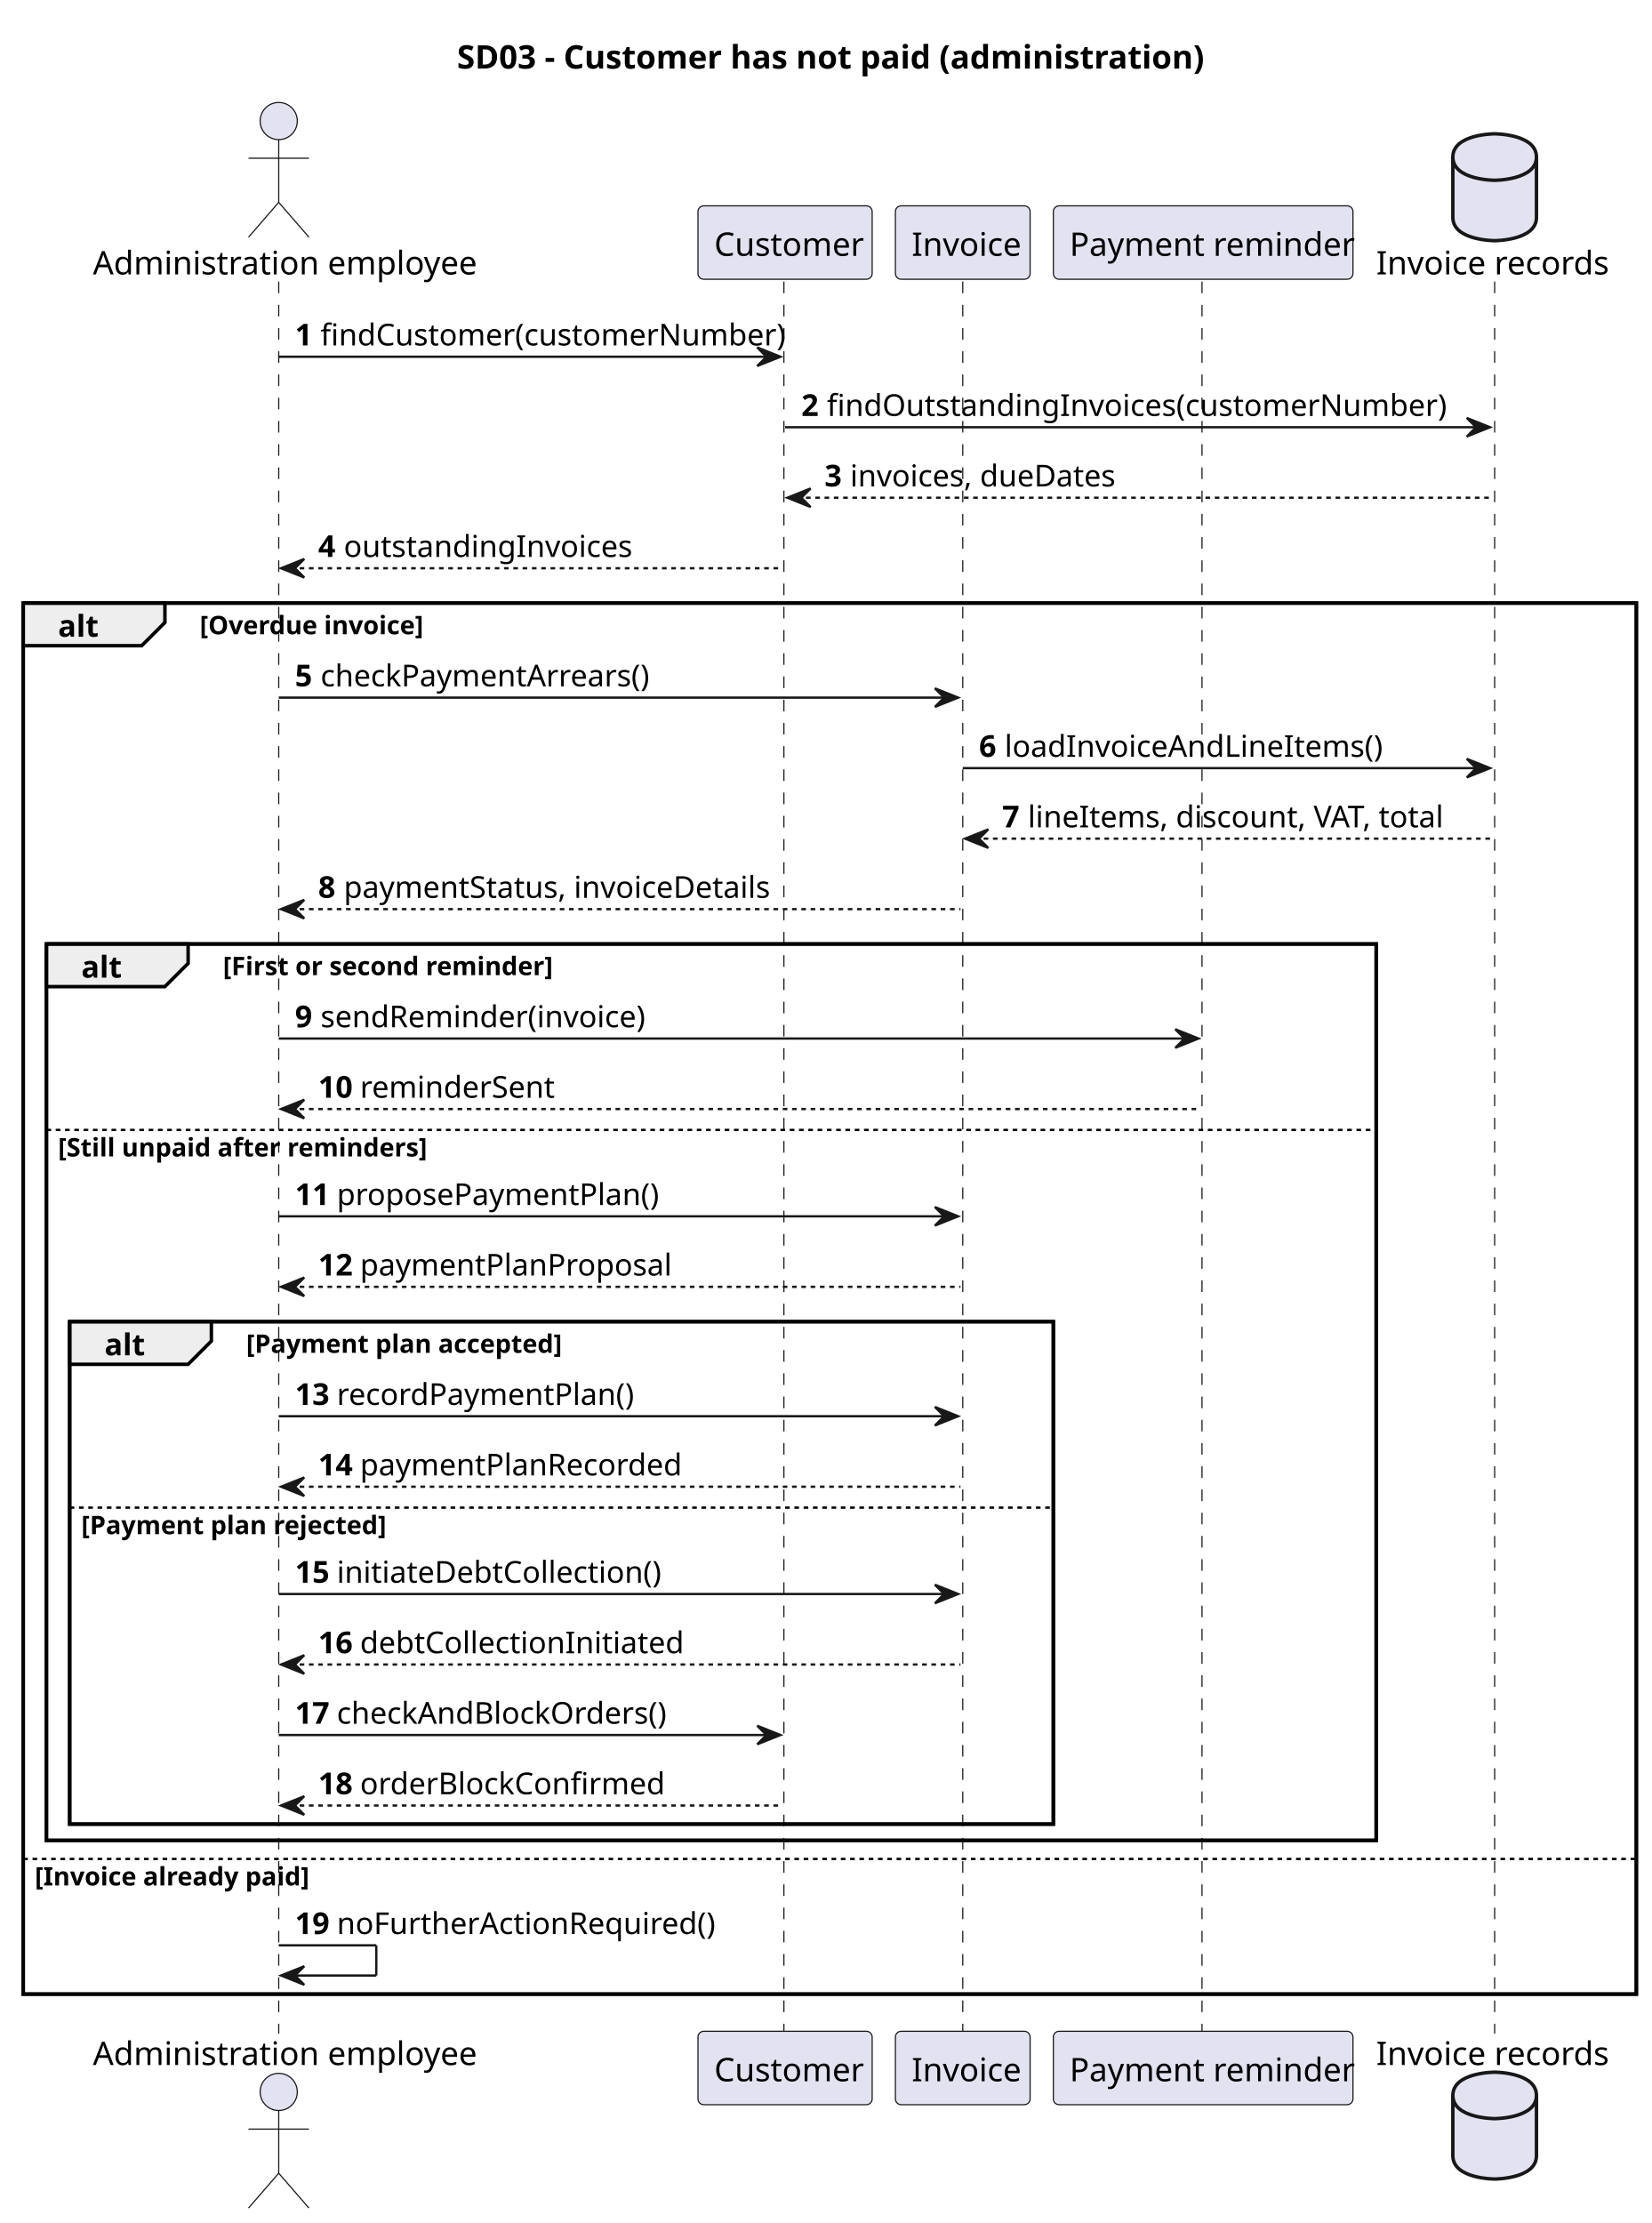
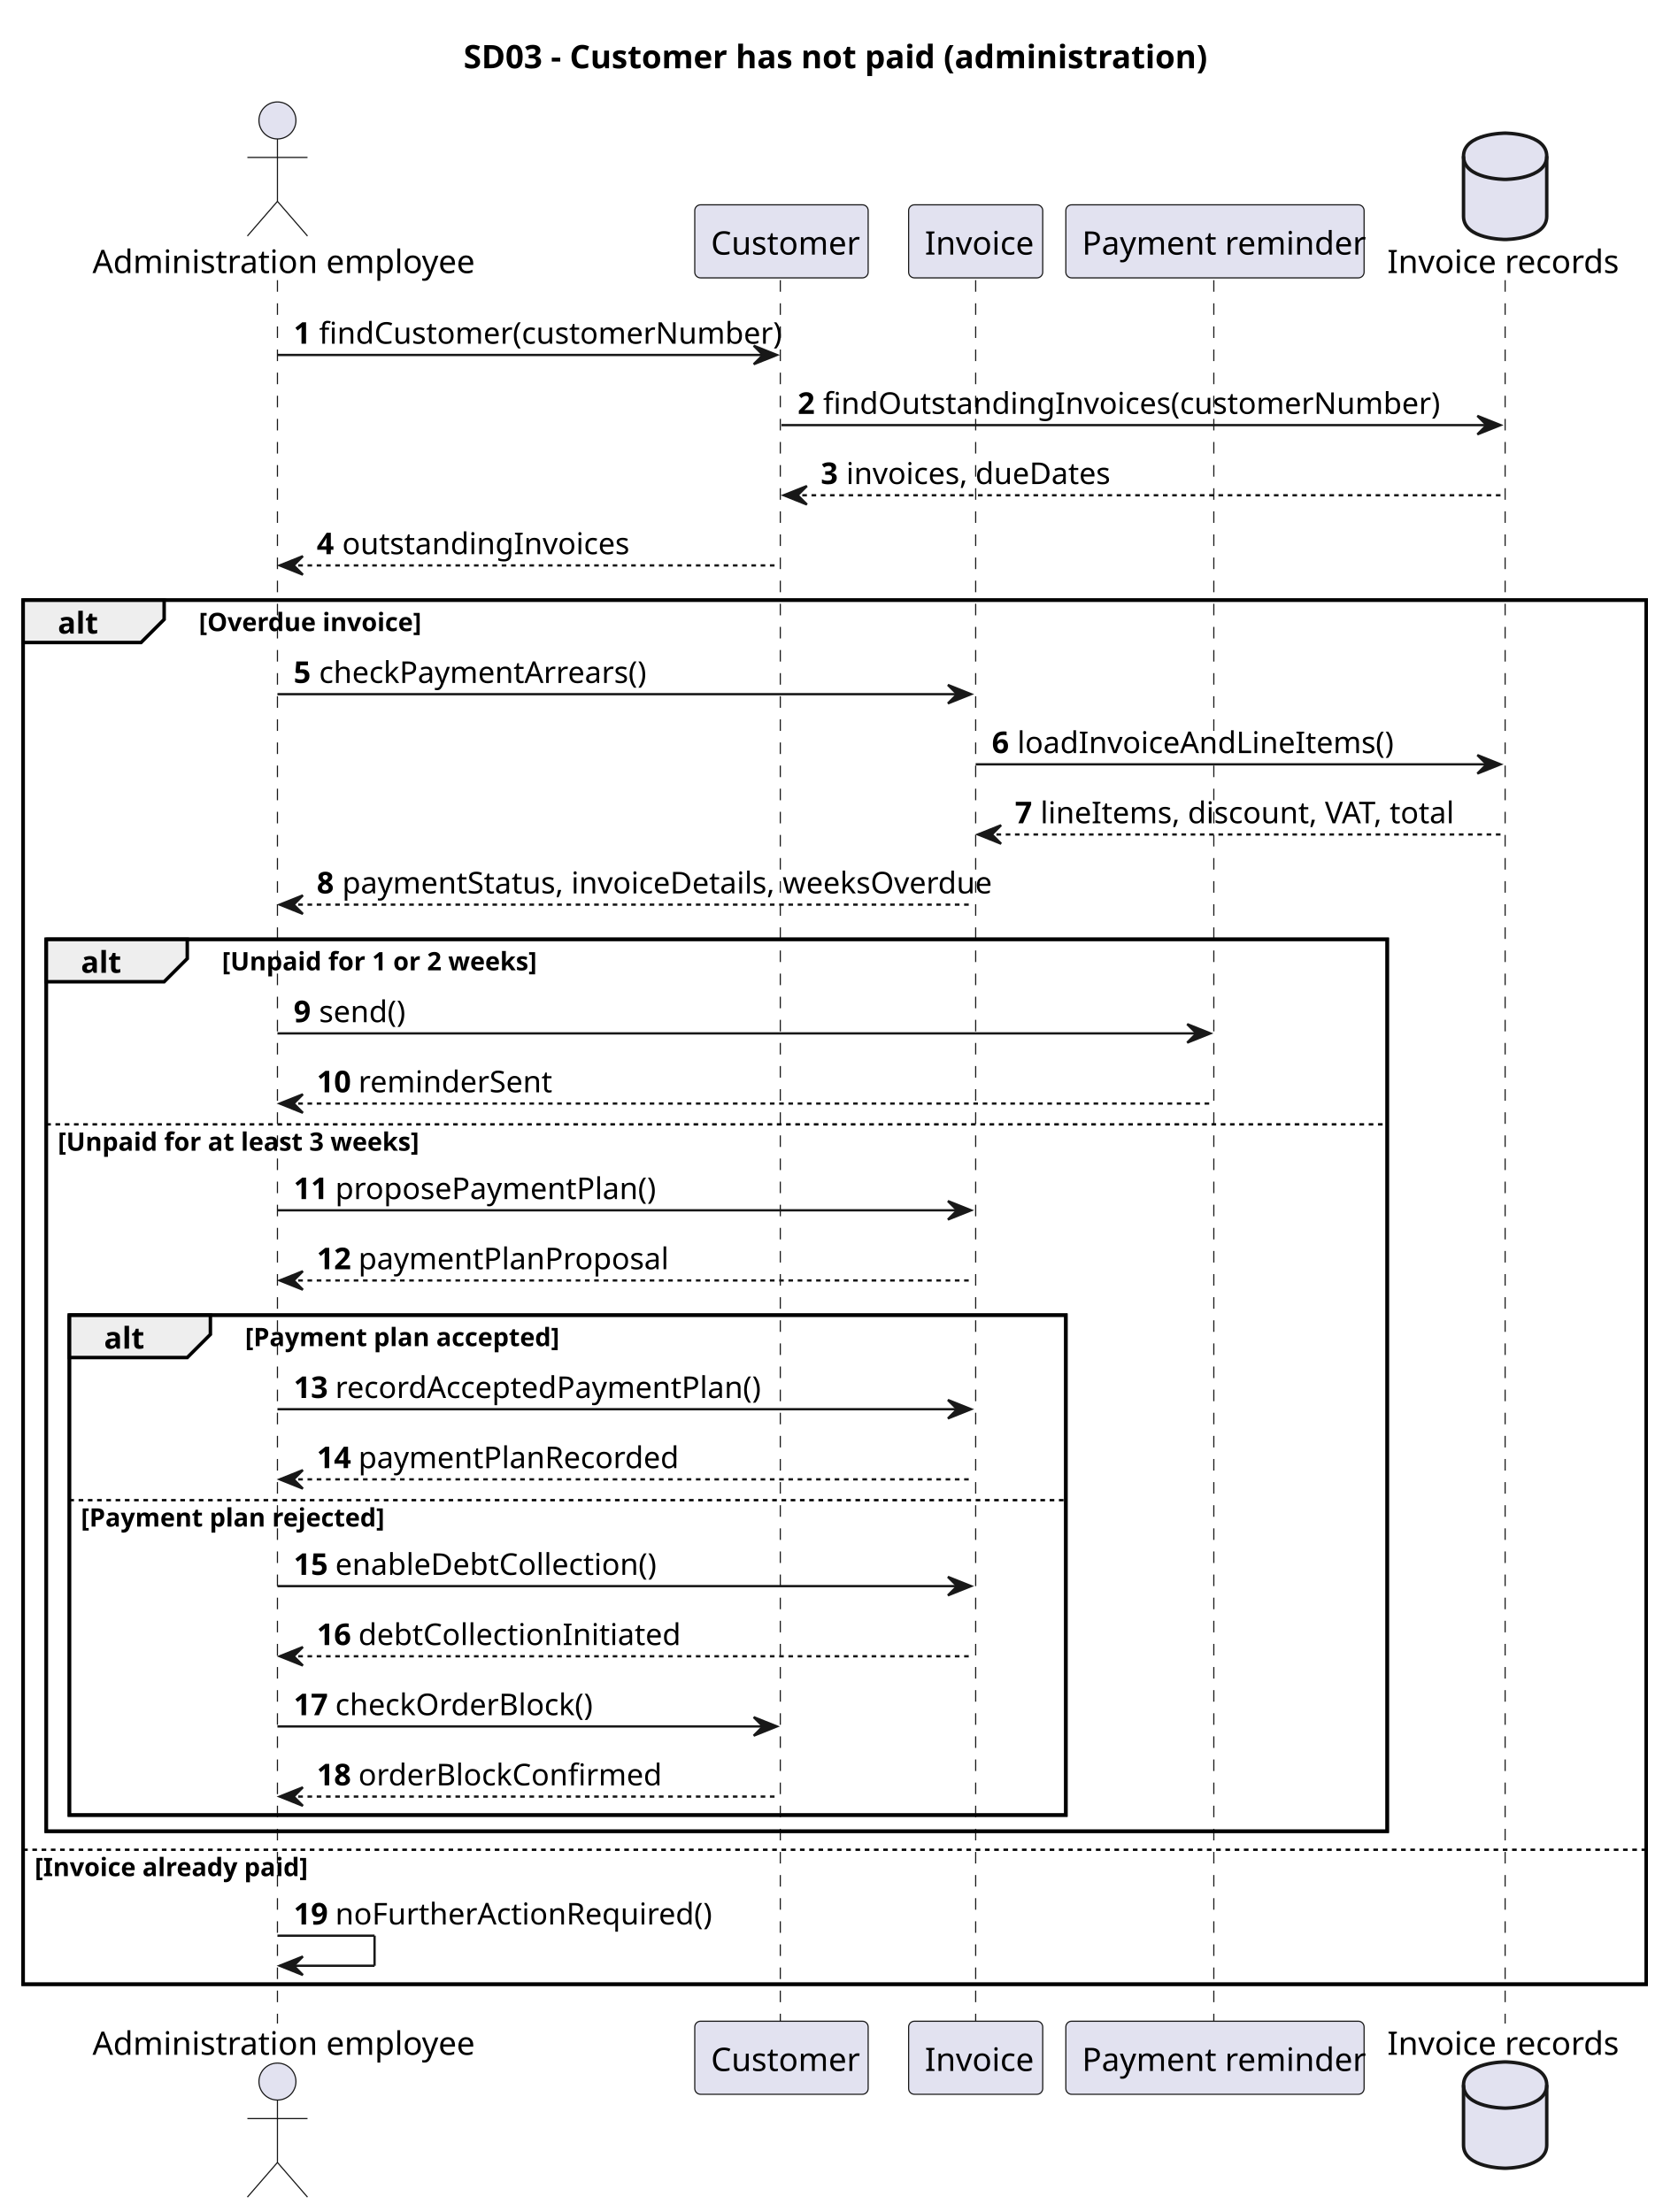
- <svg xmlns="http://www.w3.org/2000/svg" contentStyleType="text/css" height="957px" preserveAspectRatio="none" style="width:711px;height:957px;background:#FFFFFF;" version="1.1" viewBox="0 0 711 957" width="711px" zoomAndPan="magnify">
+ <svg xmlns="http://www.w3.org/2000/svg" contentStyleType="text/css" height="957px" preserveAspectRatio="none" style="width:719px;height:957px;background:#FFFFFF;" version="1.1" viewBox="0 0 719 957" width="719px" zoomAndPan="magnify">
  <defs />
  <g>
-     <text fill="#000000" font-family="sans-serif" font-size="14" font-weight="bold" lengthAdjust="spacing" textLength="320" x="196.75" y="29.533">SD03 - Customer has not paid (administration)</text>
-     <rect fill="none" height="598.836" style="stroke:#000000;stroke-width:1.5;" width="694.5" x="10" y="259.625" />
-     <rect fill="none" height="385.891" style="stroke:#000000;stroke-width:1.5;" width="572.5" x="20" y="406.383" />
-     <rect fill="none" height="216.297" style="stroke:#000000;stroke-width:1.5;" width="423.5" x="30" y="568.977" />
+     <text fill="#000000" font-family="sans-serif" font-size="14" font-weight="bold" lengthAdjust="spacing" textLength="320" x="200.5" y="29.533">SD03 - Customer has not paid (administration)</text>
+     <rect fill="none" height="598.836" style="stroke:#000000;stroke-width:1.5;" width="702" x="10" y="259.625" />
+     <rect fill="none" height="385.891" style="stroke:#000000;stroke-width:1.5;" width="580" x="20" y="406.383" />
+     <rect fill="none" height="216.297" style="stroke:#000000;stroke-width:1.5;" width="431" x="30" y="568.977" />
    <line style="stroke:#181818;stroke-width:0.5;stroke-dasharray:5.0,5.0;" x1="120" x2="120" y1="121.219" y2="875.461" />
    <line style="stroke:#181818;stroke-width:0.5;stroke-dasharray:5.0,5.0;" x1="337.5" x2="337.5" y1="121.219" y2="875.461" />
-     <line style="stroke:#181818;stroke-width:0.5;stroke-dasharray:5.0,5.0;" x1="414.5" x2="414.5" y1="121.219" y2="875.461" />
-     <line style="stroke:#181818;stroke-width:0.5;stroke-dasharray:5.0,5.0;" x1="517.5" x2="517.5" y1="121.219" y2="875.461" />
-     <line style="stroke:#181818;stroke-width:0.5;stroke-dasharray:5.0,5.0;" x1="643.5" x2="643.5" y1="121.219" y2="875.461" />
+     <line style="stroke:#181818;stroke-width:0.5;stroke-dasharray:5.0,5.0;" x1="422" x2="422" y1="121.219" y2="875.461" />
+     <line style="stroke:#181818;stroke-width:0.5;stroke-dasharray:5.0,5.0;" x1="525" x2="525" y1="121.219" y2="875.461" />
+     <line style="stroke:#181818;stroke-width:0.5;stroke-dasharray:5.0,5.0;" x1="651" x2="651" y1="121.219" y2="875.461" />
    <text fill="#000000" font-family="sans-serif" font-size="14" lengthAdjust="spacing" textLength="154" x="40" y="118.143">Administration employee</text>
    <ellipse cx="120" cy="52.109" fill="#E2E2F0" rx="8" ry="8" style="stroke:#181818;stroke-width:0.5;" />
    <path d="M120,60.109 L120,87.109 M107,68.109 L133,68.109 M120,87.109 L107,102.109 M120,87.109 L133,102.109 " fill="none" style="stroke:#181818;stroke-width:0.5;" />
    <text fill="#000000" font-family="sans-serif" font-size="14" lengthAdjust="spacing" textLength="154" x="40" y="888.994">Administration employee</text>
    <ellipse cx="120" cy="900.57" fill="#E2E2F0" rx="8" ry="8" style="stroke:#181818;stroke-width:0.5;" />
    <path d="M120,908.57 L120,935.57 M107,916.57 L133,916.57 M120,935.57 L107,950.57 M120,935.57 L133,950.57 " fill="none" style="stroke:#181818;stroke-width:0.5;" />
    <rect fill="#E2E2F0" height="31.609" rx="2.5" ry="2.5" style="stroke:#181818;stroke-width:0.5;" width="75" x="300.5" y="88.609" />
    <text fill="#000000" font-family="sans-serif" font-size="14" lengthAdjust="spacing" textLength="61" x="307.5" y="110.143">Customer</text>
    <rect fill="#E2E2F0" height="31.609" rx="2.5" ry="2.5" style="stroke:#181818;stroke-width:0.5;" width="75" x="300.5" y="874.461" />
    <text fill="#000000" font-family="sans-serif" font-size="14" lengthAdjust="spacing" textLength="61" x="307.5" y="895.994">Customer</text>
-     <rect fill="#E2E2F0" height="31.609" rx="2.5" ry="2.5" style="stroke:#181818;stroke-width:0.5;" width="58" x="385.5" y="88.609" />
-     <text fill="#000000" font-family="sans-serif" font-size="14" lengthAdjust="spacing" textLength="44" x="392.5" y="110.143">Invoice</text>
-     <rect fill="#E2E2F0" height="31.609" rx="2.5" ry="2.5" style="stroke:#181818;stroke-width:0.5;" width="58" x="385.5" y="874.461" />
-     <text fill="#000000" font-family="sans-serif" font-size="14" lengthAdjust="spacing" textLength="44" x="392.5" y="895.994">Invoice</text>
-     <rect fill="#E2E2F0" height="31.609" rx="2.5" ry="2.5" style="stroke:#181818;stroke-width:0.5;" width="129" x="453.5" y="88.609" />
-     <text fill="#000000" font-family="sans-serif" font-size="14" lengthAdjust="spacing" textLength="115" x="460.5" y="110.143">Payment reminder</text>
-     <rect fill="#E2E2F0" height="31.609" rx="2.5" ry="2.5" style="stroke:#181818;stroke-width:0.5;" width="129" x="453.5" y="874.461" />
-     <text fill="#000000" font-family="sans-serif" font-size="14" lengthAdjust="spacing" textLength="115" x="460.5" y="895.994">Payment reminder</text>
-     <text fill="#000000" font-family="sans-serif" font-size="14" lengthAdjust="spacing" textLength="96" x="592.5" y="118.143">Invoice records</text>
-     <path d="M625.5,67.609 C625.5,57.609 643.5,57.609 643.5,57.609 C643.5,57.609 661.5,57.609 661.5,67.609 L661.5,93.609 C661.5,103.609 643.5,103.609 643.5,103.609 C643.5,103.609 625.5,103.609 625.5,93.609 L625.5,67.609 " fill="#E2E2F0" style="stroke:#181818;stroke-width:1.5;" />
-     <path d="M625.5,67.609 C625.5,77.609 643.5,77.609 643.5,77.609 C643.5,77.609 661.5,77.609 661.5,67.609 " fill="none" style="stroke:#181818;stroke-width:1.5;" />
-     <text fill="#000000" font-family="sans-serif" font-size="14" lengthAdjust="spacing" textLength="96" x="592.5" y="888.994">Invoice records</text>
-     <path d="M625.5,902.07 C625.5,892.07 643.5,892.07 643.5,892.07 C643.5,892.07 661.5,892.07 661.5,902.07 L661.5,928.07 C661.5,938.07 643.5,938.07 643.5,938.07 C643.5,938.07 625.5,938.07 625.5,928.07 L625.5,902.07 " fill="#E2E2F0" style="stroke:#181818;stroke-width:1.5;" />
-     <path d="M625.5,902.07 C625.5,912.07 643.5,912.07 643.5,912.07 C643.5,912.07 661.5,912.07 661.5,902.07 " fill="none" style="stroke:#181818;stroke-width:1.5;" />
+     <rect fill="#E2E2F0" height="31.609" rx="2.5" ry="2.5" style="stroke:#181818;stroke-width:0.5;" width="58" x="393" y="88.609" />
+     <text fill="#000000" font-family="sans-serif" font-size="14" lengthAdjust="spacing" textLength="44" x="400" y="110.143">Invoice</text>
+     <rect fill="#E2E2F0" height="31.609" rx="2.5" ry="2.5" style="stroke:#181818;stroke-width:0.5;" width="58" x="393" y="874.461" />
+     <text fill="#000000" font-family="sans-serif" font-size="14" lengthAdjust="spacing" textLength="44" x="400" y="895.994">Invoice</text>
+     <rect fill="#E2E2F0" height="31.609" rx="2.5" ry="2.5" style="stroke:#181818;stroke-width:0.5;" width="129" x="461" y="88.609" />
+     <text fill="#000000" font-family="sans-serif" font-size="14" lengthAdjust="spacing" textLength="115" x="468" y="110.143">Payment reminder</text>
+     <rect fill="#E2E2F0" height="31.609" rx="2.5" ry="2.5" style="stroke:#181818;stroke-width:0.5;" width="129" x="461" y="874.461" />
+     <text fill="#000000" font-family="sans-serif" font-size="14" lengthAdjust="spacing" textLength="115" x="468" y="895.994">Payment reminder</text>
+     <text fill="#000000" font-family="sans-serif" font-size="14" lengthAdjust="spacing" textLength="96" x="600" y="118.143">Invoice records</text>
+     <path d="M633,67.609 C633,57.609 651,57.609 651,57.609 C651,57.609 669,57.609 669,67.609 L669,93.609 C669,103.609 651,103.609 651,103.609 C651,103.609 633,103.609 633,93.609 L633,67.609 " fill="#E2E2F0" style="stroke:#181818;stroke-width:1.5;" />
+     <path d="M633,67.609 C633,77.609 651,77.609 651,77.609 C651,77.609 669,77.609 669,67.609 " fill="none" style="stroke:#181818;stroke-width:1.5;" />
+     <text fill="#000000" font-family="sans-serif" font-size="14" lengthAdjust="spacing" textLength="96" x="600" y="888.994">Invoice records</text>
+     <path d="M633,902.07 C633,892.07 651,892.07 651,892.07 C651,892.07 669,892.07 669,902.07 L669,928.07 C669,938.07 651,938.07 651,938.07 C651,938.07 633,938.07 633,928.07 L633,902.07 " fill="#E2E2F0" style="stroke:#181818;stroke-width:1.5;" />
+     <path d="M633,902.07 C633,912.07 651,912.07 651,912.07 C651,912.07 669,912.07 669,902.07 " fill="none" style="stroke:#181818;stroke-width:1.5;" />
    <polygon fill="#181818" points="326,149.57,336,153.57,326,157.57,330,153.57" style="stroke:#181818;stroke-width:1.0;" />
    <line style="stroke:#181818;stroke-width:1.0;" x1="120" x2="332" y1="153.57" y2="153.57" />
    <text fill="#000000" font-family="sans-serif" font-size="13" font-weight="bold" lengthAdjust="spacing" textLength="7" x="127" y="148.714">1</text>
    <text fill="#000000" font-family="sans-serif" font-size="13" lengthAdjust="spacing" textLength="183" x="138" y="148.714">findCustomer(customerNumber)</text>
-     <polygon fill="#181818" points="631.5,179.922,641.5,183.922,631.5,187.922,635.5,183.922" style="stroke:#181818;stroke-width:1.0;" />
-     <line style="stroke:#181818;stroke-width:1.0;" x1="338" x2="637.5" y1="183.922" y2="183.922" />
+     <polygon fill="#181818" points="639,179.922,649,183.922,639,187.922,643,183.922" style="stroke:#181818;stroke-width:1.0;" />
+     <line style="stroke:#181818;stroke-width:1.0;" x1="338" x2="645" y1="183.922" y2="183.922" />
    <text fill="#000000" font-family="sans-serif" font-size="13" font-weight="bold" lengthAdjust="spacing" textLength="7" x="345" y="179.065">2</text>
    <text fill="#000000" font-family="sans-serif" font-size="13" lengthAdjust="spacing" textLength="243" x="356" y="179.065">findOutstandingInvoices(customerNumber)</text>
    <polygon fill="#181818" points="349,210.273,339,214.273,349,218.273,345,214.273" style="stroke:#181818;stroke-width:1.0;" />
-     <line style="stroke:#181818;stroke-width:1.0;stroke-dasharray:2.0,2.0;" x1="343" x2="642.5" y1="214.273" y2="214.273" />
+     <line style="stroke:#181818;stroke-width:1.0;stroke-dasharray:2.0,2.0;" x1="343" x2="650" y1="214.273" y2="214.273" />
    <text fill="#000000" font-family="sans-serif" font-size="13" font-weight="bold" lengthAdjust="spacing" textLength="7" x="355" y="209.417">3</text>
    <text fill="#000000" font-family="sans-serif" font-size="13" lengthAdjust="spacing" textLength="109" x="366" y="209.417">invoices, dueDates</text>
    <polygon fill="#181818" points="131,240.625,121,244.625,131,248.625,127,244.625" style="stroke:#181818;stroke-width:1.0;" />
    <line style="stroke:#181818;stroke-width:1.0;stroke-dasharray:2.0,2.0;" x1="125" x2="337" y1="244.625" y2="244.625" />
    <text fill="#000000" font-family="sans-serif" font-size="13" font-weight="bold" lengthAdjust="spacing" textLength="7" x="137" y="239.769">4</text>
    <text fill="#000000" font-family="sans-serif" font-size="13" lengthAdjust="spacing" textLength="113" x="148" y="239.769">outstandingInvoices</text>
    <path d="M10,259.625 L71,259.625 L71,267.977 L61,277.977 L10,277.977 L10,259.625 " fill="#EEEEEE" style="stroke:#000000;stroke-width:1.5;" />
-     <rect fill="none" height="598.836" style="stroke:#000000;stroke-width:1.5;" width="694.5" x="10" y="259.625" />
+     <rect fill="none" height="598.836" style="stroke:#000000;stroke-width:1.5;" width="702" x="10" y="259.625" />
    <text fill="#000000" font-family="sans-serif" font-size="13" font-weight="bold" lengthAdjust="spacing" textLength="16" x="25" y="274.12">alt</text>
    <text fill="#000000" font-family="sans-serif" font-size="11" font-weight="bold" lengthAdjust="spacing" textLength="97" x="86" y="273.044">[Overdue invoice]</text>
-     <polygon fill="#181818" points="402.5,296.328,412.5,300.328,402.5,304.328,406.5,300.328" style="stroke:#181818;stroke-width:1.0;" />
-     <line style="stroke:#181818;stroke-width:1.0;" x1="120" x2="408.5" y1="300.328" y2="300.328" />
+     <polygon fill="#181818" points="410,296.328,420,300.328,410,304.328,414,300.328" style="stroke:#181818;stroke-width:1.0;" />
+     <line style="stroke:#181818;stroke-width:1.0;" x1="120" x2="416" y1="300.328" y2="300.328" />
    <text fill="#000000" font-family="sans-serif" font-size="13" font-weight="bold" lengthAdjust="spacing" textLength="7" x="127" y="295.472">5</text>
    <text fill="#000000" font-family="sans-serif" font-size="13" lengthAdjust="spacing" textLength="137" x="138" y="295.472">checkPaymentArrears()</text>
-     <polygon fill="#181818" points="631.5,326.68,641.5,330.68,631.5,334.68,635.5,330.68" style="stroke:#181818;stroke-width:1.0;" />
-     <line style="stroke:#181818;stroke-width:1.0;" x1="414.5" x2="637.5" y1="330.68" y2="330.68" />
-     <text fill="#000000" font-family="sans-serif" font-size="13" font-weight="bold" lengthAdjust="spacing" textLength="7" x="421.5" y="325.823">6</text>
-     <text fill="#000000" font-family="sans-serif" font-size="13" lengthAdjust="spacing" textLength="150" x="432.5" y="325.823">loadInvoiceAndLineItems()</text>
-     <polygon fill="#181818" points="425.5,357.031,415.5,361.031,425.5,365.031,421.5,361.031" style="stroke:#181818;stroke-width:1.0;" />
-     <line style="stroke:#181818;stroke-width:1.0;stroke-dasharray:2.0,2.0;" x1="419.5" x2="642.5" y1="361.031" y2="361.031" />
-     <text fill="#000000" font-family="sans-serif" font-size="13" font-weight="bold" lengthAdjust="spacing" textLength="7" x="431.5" y="356.175">7</text>
-     <text fill="#000000" font-family="sans-serif" font-size="13" lengthAdjust="spacing" textLength="175" x="442.5" y="356.175">lineItems, discount, VAT, total</text>
+     <polygon fill="#181818" points="639,326.68,649,330.68,639,334.68,643,330.68" style="stroke:#181818;stroke-width:1.0;" />
+     <line style="stroke:#181818;stroke-width:1.0;" x1="422" x2="645" y1="330.68" y2="330.68" />
+     <text fill="#000000" font-family="sans-serif" font-size="13" font-weight="bold" lengthAdjust="spacing" textLength="7" x="429" y="325.823">6</text>
+     <text fill="#000000" font-family="sans-serif" font-size="13" lengthAdjust="spacing" textLength="150" x="440" y="325.823">loadInvoiceAndLineItems()</text>
+     <polygon fill="#181818" points="433,357.031,423,361.031,433,365.031,429,361.031" style="stroke:#181818;stroke-width:1.0;" />
+     <line style="stroke:#181818;stroke-width:1.0;stroke-dasharray:2.0,2.0;" x1="427" x2="650" y1="361.031" y2="361.031" />
+     <text fill="#000000" font-family="sans-serif" font-size="13" font-weight="bold" lengthAdjust="spacing" textLength="7" x="439" y="356.175">7</text>
+     <text fill="#000000" font-family="sans-serif" font-size="13" lengthAdjust="spacing" textLength="175" x="450" y="356.175">lineItems, discount, VAT, total</text>
    <polygon fill="#181818" points="131,387.383,121,391.383,131,395.383,127,391.383" style="stroke:#181818;stroke-width:1.0;" />
-     <line style="stroke:#181818;stroke-width:1.0;stroke-dasharray:2.0,2.0;" x1="125" x2="413.5" y1="391.383" y2="391.383" />
+     <line style="stroke:#181818;stroke-width:1.0;stroke-dasharray:2.0,2.0;" x1="125" x2="421" y1="391.383" y2="391.383" />
    <text fill="#000000" font-family="sans-serif" font-size="13" font-weight="bold" lengthAdjust="spacing" textLength="7" x="137" y="386.526">8</text>
-     <text fill="#000000" font-family="sans-serif" font-size="13" lengthAdjust="spacing" textLength="175" x="148" y="386.526">paymentStatus, invoiceDetails</text>
+     <text fill="#000000" font-family="sans-serif" font-size="13" lengthAdjust="spacing" textLength="267" x="148" y="386.526">paymentStatus, invoiceDetails, weeksOverdue</text>
    <path d="M20,406.383 L81,406.383 L81,414.734 L71,424.734 L20,424.734 L20,406.383 " fill="#EEEEEE" style="stroke:#000000;stroke-width:1.5;" />
-     <rect fill="none" height="385.891" style="stroke:#000000;stroke-width:1.5;" width="572.5" x="20" y="406.383" />
+     <rect fill="none" height="385.891" style="stroke:#000000;stroke-width:1.5;" width="580" x="20" y="406.383" />
    <text fill="#000000" font-family="sans-serif" font-size="13" font-weight="bold" lengthAdjust="spacing" textLength="16" x="35" y="420.878">alt</text>
-     <text fill="#000000" font-family="sans-serif" font-size="11" font-weight="bold" lengthAdjust="spacing" textLength="147" x="96" y="419.802">[First or second reminder]</text>
-     <polygon fill="#181818" points="506,443.086,516,447.086,506,451.086,510,447.086" style="stroke:#181818;stroke-width:1.0;" />
-     <line style="stroke:#181818;stroke-width:1.0;" x1="120" x2="512" y1="447.086" y2="447.086" />
+     <text fill="#000000" font-family="sans-serif" font-size="11" font-weight="bold" lengthAdjust="spacing" textLength="138" x="96" y="419.802">[Unpaid for 1 or 2 weeks]</text>
+     <polygon fill="#181818" points="513.5,443.086,523.5,447.086,513.5,451.086,517.5,447.086" style="stroke:#181818;stroke-width:1.0;" />
+     <line style="stroke:#181818;stroke-width:1.0;" x1="120" x2="519.5" y1="447.086" y2="447.086" />
    <text fill="#000000" font-family="sans-serif" font-size="13" font-weight="bold" lengthAdjust="spacing" textLength="7" x="127" y="442.229">9</text>
-     <text fill="#000000" font-family="sans-serif" font-size="13" lengthAdjust="spacing" textLength="130" x="138" y="442.229">sendReminder(invoice)</text>
+     <text fill="#000000" font-family="sans-serif" font-size="13" lengthAdjust="spacing" textLength="36" x="138" y="442.229">send()</text>
    <polygon fill="#181818" points="131,473.438,121,477.438,131,481.438,127,477.438" style="stroke:#181818;stroke-width:1.0;" />
-     <line style="stroke:#181818;stroke-width:1.0;stroke-dasharray:2.0,2.0;" x1="125" x2="517" y1="477.438" y2="477.438" />
+     <line style="stroke:#181818;stroke-width:1.0;stroke-dasharray:2.0,2.0;" x1="125" x2="524.5" y1="477.438" y2="477.438" />
    <text fill="#000000" font-family="sans-serif" font-size="13" font-weight="bold" lengthAdjust="spacing" textLength="14" x="137" y="472.581">10</text>
    <text fill="#000000" font-family="sans-serif" font-size="13" lengthAdjust="spacing" textLength="77" x="155" y="472.581">reminderSent</text>
-     <line style="stroke:#000000;stroke-width:1.0;stroke-dasharray:2.0,2.0;" x1="20" x2="592.5" y1="486.438" y2="486.438" />
-     <text fill="#000000" font-family="sans-serif" font-size="11" font-weight="bold" lengthAdjust="spacing" textLength="159" x="25" y="497.856">[Still unpaid after reminders]</text>
-     <polygon fill="#181818" points="402.5,519.625,412.5,523.625,402.5,527.625,406.5,523.625" style="stroke:#181818;stroke-width:1.0;" />
-     <line style="stroke:#181818;stroke-width:1.0;" x1="120" x2="408.5" y1="523.625" y2="523.625" />
+     <line style="stroke:#000000;stroke-width:1.0;stroke-dasharray:2.0,2.0;" x1="20" x2="600" y1="486.438" y2="486.438" />
+     <text fill="#000000" font-family="sans-serif" font-size="11" font-weight="bold" lengthAdjust="spacing" textLength="157" x="25" y="497.856">[Unpaid for at least 3 weeks]</text>
+     <polygon fill="#181818" points="410,519.625,420,523.625,410,527.625,414,523.625" style="stroke:#181818;stroke-width:1.0;" />
+     <line style="stroke:#181818;stroke-width:1.0;" x1="120" x2="416" y1="523.625" y2="523.625" />
    <text fill="#000000" font-family="sans-serif" font-size="13" font-weight="bold" lengthAdjust="spacing" textLength="14" x="127" y="518.769">11</text>
    <text fill="#000000" font-family="sans-serif" font-size="13" lengthAdjust="spacing" textLength="132" x="145" y="518.769">proposePaymentPlan()</text>
    <polygon fill="#181818" points="131,549.977,121,553.977,131,557.977,127,553.977" style="stroke:#181818;stroke-width:1.0;" />
-     <line style="stroke:#181818;stroke-width:1.0;stroke-dasharray:2.0,2.0;" x1="125" x2="413.5" y1="553.977" y2="553.977" />
+     <line style="stroke:#181818;stroke-width:1.0;stroke-dasharray:2.0,2.0;" x1="125" x2="421" y1="553.977" y2="553.977" />
    <text fill="#000000" font-family="sans-serif" font-size="13" font-weight="bold" lengthAdjust="spacing" textLength="14" x="137" y="549.12">12</text>
    <text fill="#000000" font-family="sans-serif" font-size="13" lengthAdjust="spacing" textLength="127" x="155" y="549.12">paymentPlanProposal</text>
    <path d="M30,568.977 L91,568.977 L91,577.328 L81,587.328 L30,587.328 L30,568.977 " fill="#EEEEEE" style="stroke:#000000;stroke-width:1.5;" />
-     <rect fill="none" height="216.297" style="stroke:#000000;stroke-width:1.5;" width="423.5" x="30" y="568.977" />
+     <rect fill="none" height="216.297" style="stroke:#000000;stroke-width:1.5;" width="431" x="30" y="568.977" />
    <text fill="#000000" font-family="sans-serif" font-size="13" font-weight="bold" lengthAdjust="spacing" textLength="16" x="45" y="583.472">alt</text>
    <text fill="#000000" font-family="sans-serif" font-size="11" font-weight="bold" lengthAdjust="spacing" textLength="135" x="106" y="582.395">[Payment plan accepted]</text>
-     <polygon fill="#181818" points="402.5,605.68,412.5,609.68,402.5,613.68,406.5,609.68" style="stroke:#181818;stroke-width:1.0;" />
-     <line style="stroke:#181818;stroke-width:1.0;" x1="120" x2="408.5" y1="609.68" y2="609.68" />
+     <polygon fill="#181818" points="410,605.68,420,609.68,410,613.68,414,609.68" style="stroke:#181818;stroke-width:1.0;" />
+     <line style="stroke:#181818;stroke-width:1.0;" x1="120" x2="416" y1="609.68" y2="609.68" />
    <text fill="#000000" font-family="sans-serif" font-size="13" font-weight="bold" lengthAdjust="spacing" textLength="14" x="127" y="604.823">13</text>
-     <text fill="#000000" font-family="sans-serif" font-size="13" lengthAdjust="spacing" textLength="122" x="145" y="604.823">recordPaymentPlan()</text>
+     <text fill="#000000" font-family="sans-serif" font-size="13" lengthAdjust="spacing" textLength="177" x="145" y="604.823">recordAcceptedPaymentPlan()</text>
    <polygon fill="#181818" points="131,636.031,121,640.031,131,644.031,127,640.031" style="stroke:#181818;stroke-width:1.0;" />
-     <line style="stroke:#181818;stroke-width:1.0;stroke-dasharray:2.0,2.0;" x1="125" x2="413.5" y1="640.031" y2="640.031" />
+     <line style="stroke:#181818;stroke-width:1.0;stroke-dasharray:2.0,2.0;" x1="125" x2="421" y1="640.031" y2="640.031" />
    <text fill="#000000" font-family="sans-serif" font-size="13" font-weight="bold" lengthAdjust="spacing" textLength="14" x="137" y="635.175">14</text>
    <text fill="#000000" font-family="sans-serif" font-size="13" lengthAdjust="spacing" textLength="131" x="155" y="635.175">paymentPlanRecorded</text>
-     <line style="stroke:#000000;stroke-width:1.0;stroke-dasharray:2.0,2.0;" x1="30" x2="453.5" y1="649.031" y2="649.031" />
+     <line style="stroke:#000000;stroke-width:1.0;stroke-dasharray:2.0,2.0;" x1="30" x2="461" y1="649.031" y2="649.031" />
    <text fill="#000000" font-family="sans-serif" font-size="11" font-weight="bold" lengthAdjust="spacing" textLength="131" x="35" y="660.45">[Payment plan rejected]</text>
-     <polygon fill="#181818" points="402.5,682.219,412.5,686.219,402.5,690.219,406.5,686.219" style="stroke:#181818;stroke-width:1.0;" />
-     <line style="stroke:#181818;stroke-width:1.0;" x1="120" x2="408.5" y1="686.219" y2="686.219" />
+     <polygon fill="#181818" points="410,682.219,420,686.219,410,690.219,414,686.219" style="stroke:#181818;stroke-width:1.0;" />
+     <line style="stroke:#181818;stroke-width:1.0;" x1="120" x2="416" y1="686.219" y2="686.219" />
    <text fill="#000000" font-family="sans-serif" font-size="13" font-weight="bold" lengthAdjust="spacing" textLength="14" x="127" y="681.362">15</text>
-     <text fill="#000000" font-family="sans-serif" font-size="13" lengthAdjust="spacing" textLength="130" x="145" y="681.362">initiateDebtCollection()</text>
+     <text fill="#000000" font-family="sans-serif" font-size="13" lengthAdjust="spacing" textLength="130" x="145" y="681.362">enableDebtCollection()</text>
    <polygon fill="#181818" points="131,712.57,121,716.57,131,720.57,127,716.57" style="stroke:#181818;stroke-width:1.0;" />
-     <line style="stroke:#181818;stroke-width:1.0;stroke-dasharray:2.0,2.0;" x1="125" x2="413.5" y1="716.57" y2="716.57" />
+     <line style="stroke:#181818;stroke-width:1.0;stroke-dasharray:2.0,2.0;" x1="125" x2="421" y1="716.57" y2="716.57" />
    <text fill="#000000" font-family="sans-serif" font-size="13" font-weight="bold" lengthAdjust="spacing" textLength="14" x="137" y="711.714">16</text>
    <text fill="#000000" font-family="sans-serif" font-size="13" lengthAdjust="spacing" textLength="127" x="155" y="711.714">debtCollectionInitiated</text>
    <polygon fill="#181818" points="326,742.922,336,746.922,326,750.922,330,746.922" style="stroke:#181818;stroke-width:1.0;" />
    <line style="stroke:#181818;stroke-width:1.0;" x1="120" x2="332" y1="746.922" y2="746.922" />
    <text fill="#000000" font-family="sans-serif" font-size="13" font-weight="bold" lengthAdjust="spacing" textLength="14" x="127" y="742.065">17</text>
-     <text fill="#000000" font-family="sans-serif" font-size="13" lengthAdjust="spacing" textLength="138" x="145" y="742.065">checkAndBlockOrders()</text>
+     <text fill="#000000" font-family="sans-serif" font-size="13" lengthAdjust="spacing" textLength="108" x="145" y="742.065">checkOrderBlock()</text>
    <polygon fill="#181818" points="131,773.273,121,777.273,131,781.273,127,777.273" style="stroke:#181818;stroke-width:1.0;" />
    <line style="stroke:#181818;stroke-width:1.0;stroke-dasharray:2.0,2.0;" x1="125" x2="337" y1="777.273" y2="777.273" />
    <text fill="#000000" font-family="sans-serif" font-size="13" font-weight="bold" lengthAdjust="spacing" textLength="14" x="137" y="772.417">18</text>
    <text fill="#000000" font-family="sans-serif" font-size="13" lengthAdjust="spacing" textLength="120" x="155" y="772.417">orderBlockConfirmed</text>
-     <line style="stroke:#000000;stroke-width:1.0;stroke-dasharray:2.0,2.0;" x1="10" x2="704.5" y1="800.273" y2="800.273" />
+     <line style="stroke:#000000;stroke-width:1.0;stroke-dasharray:2.0,2.0;" x1="10" x2="712" y1="800.273" y2="800.273" />
    <text fill="#000000" font-family="sans-serif" font-size="11" font-weight="bold" lengthAdjust="spacing" textLength="116" x="15" y="811.692">[Invoice already paid]</text>
    <line style="stroke:#181818;stroke-width:1.0;" x1="120" x2="162" y1="837.461" y2="837.461" />
    <line style="stroke:#181818;stroke-width:1.0;" x1="162" x2="162" y1="837.461" y2="850.461" />
    <line style="stroke:#181818;stroke-width:1.0;" x1="121" x2="162" y1="850.461" y2="850.461" />
    <polygon fill="#181818" points="131,846.461,121,850.461,131,854.461,127,850.461" style="stroke:#181818;stroke-width:1.0;" />
    <text fill="#000000" font-family="sans-serif" font-size="13" font-weight="bold" lengthAdjust="spacing" textLength="14" x="127" y="832.605">19</text>
    <text fill="#000000" font-family="sans-serif" font-size="13" lengthAdjust="spacing" textLength="151" x="145" y="832.605">noFurtherActionRequired()</text>
  </g>
</svg>
